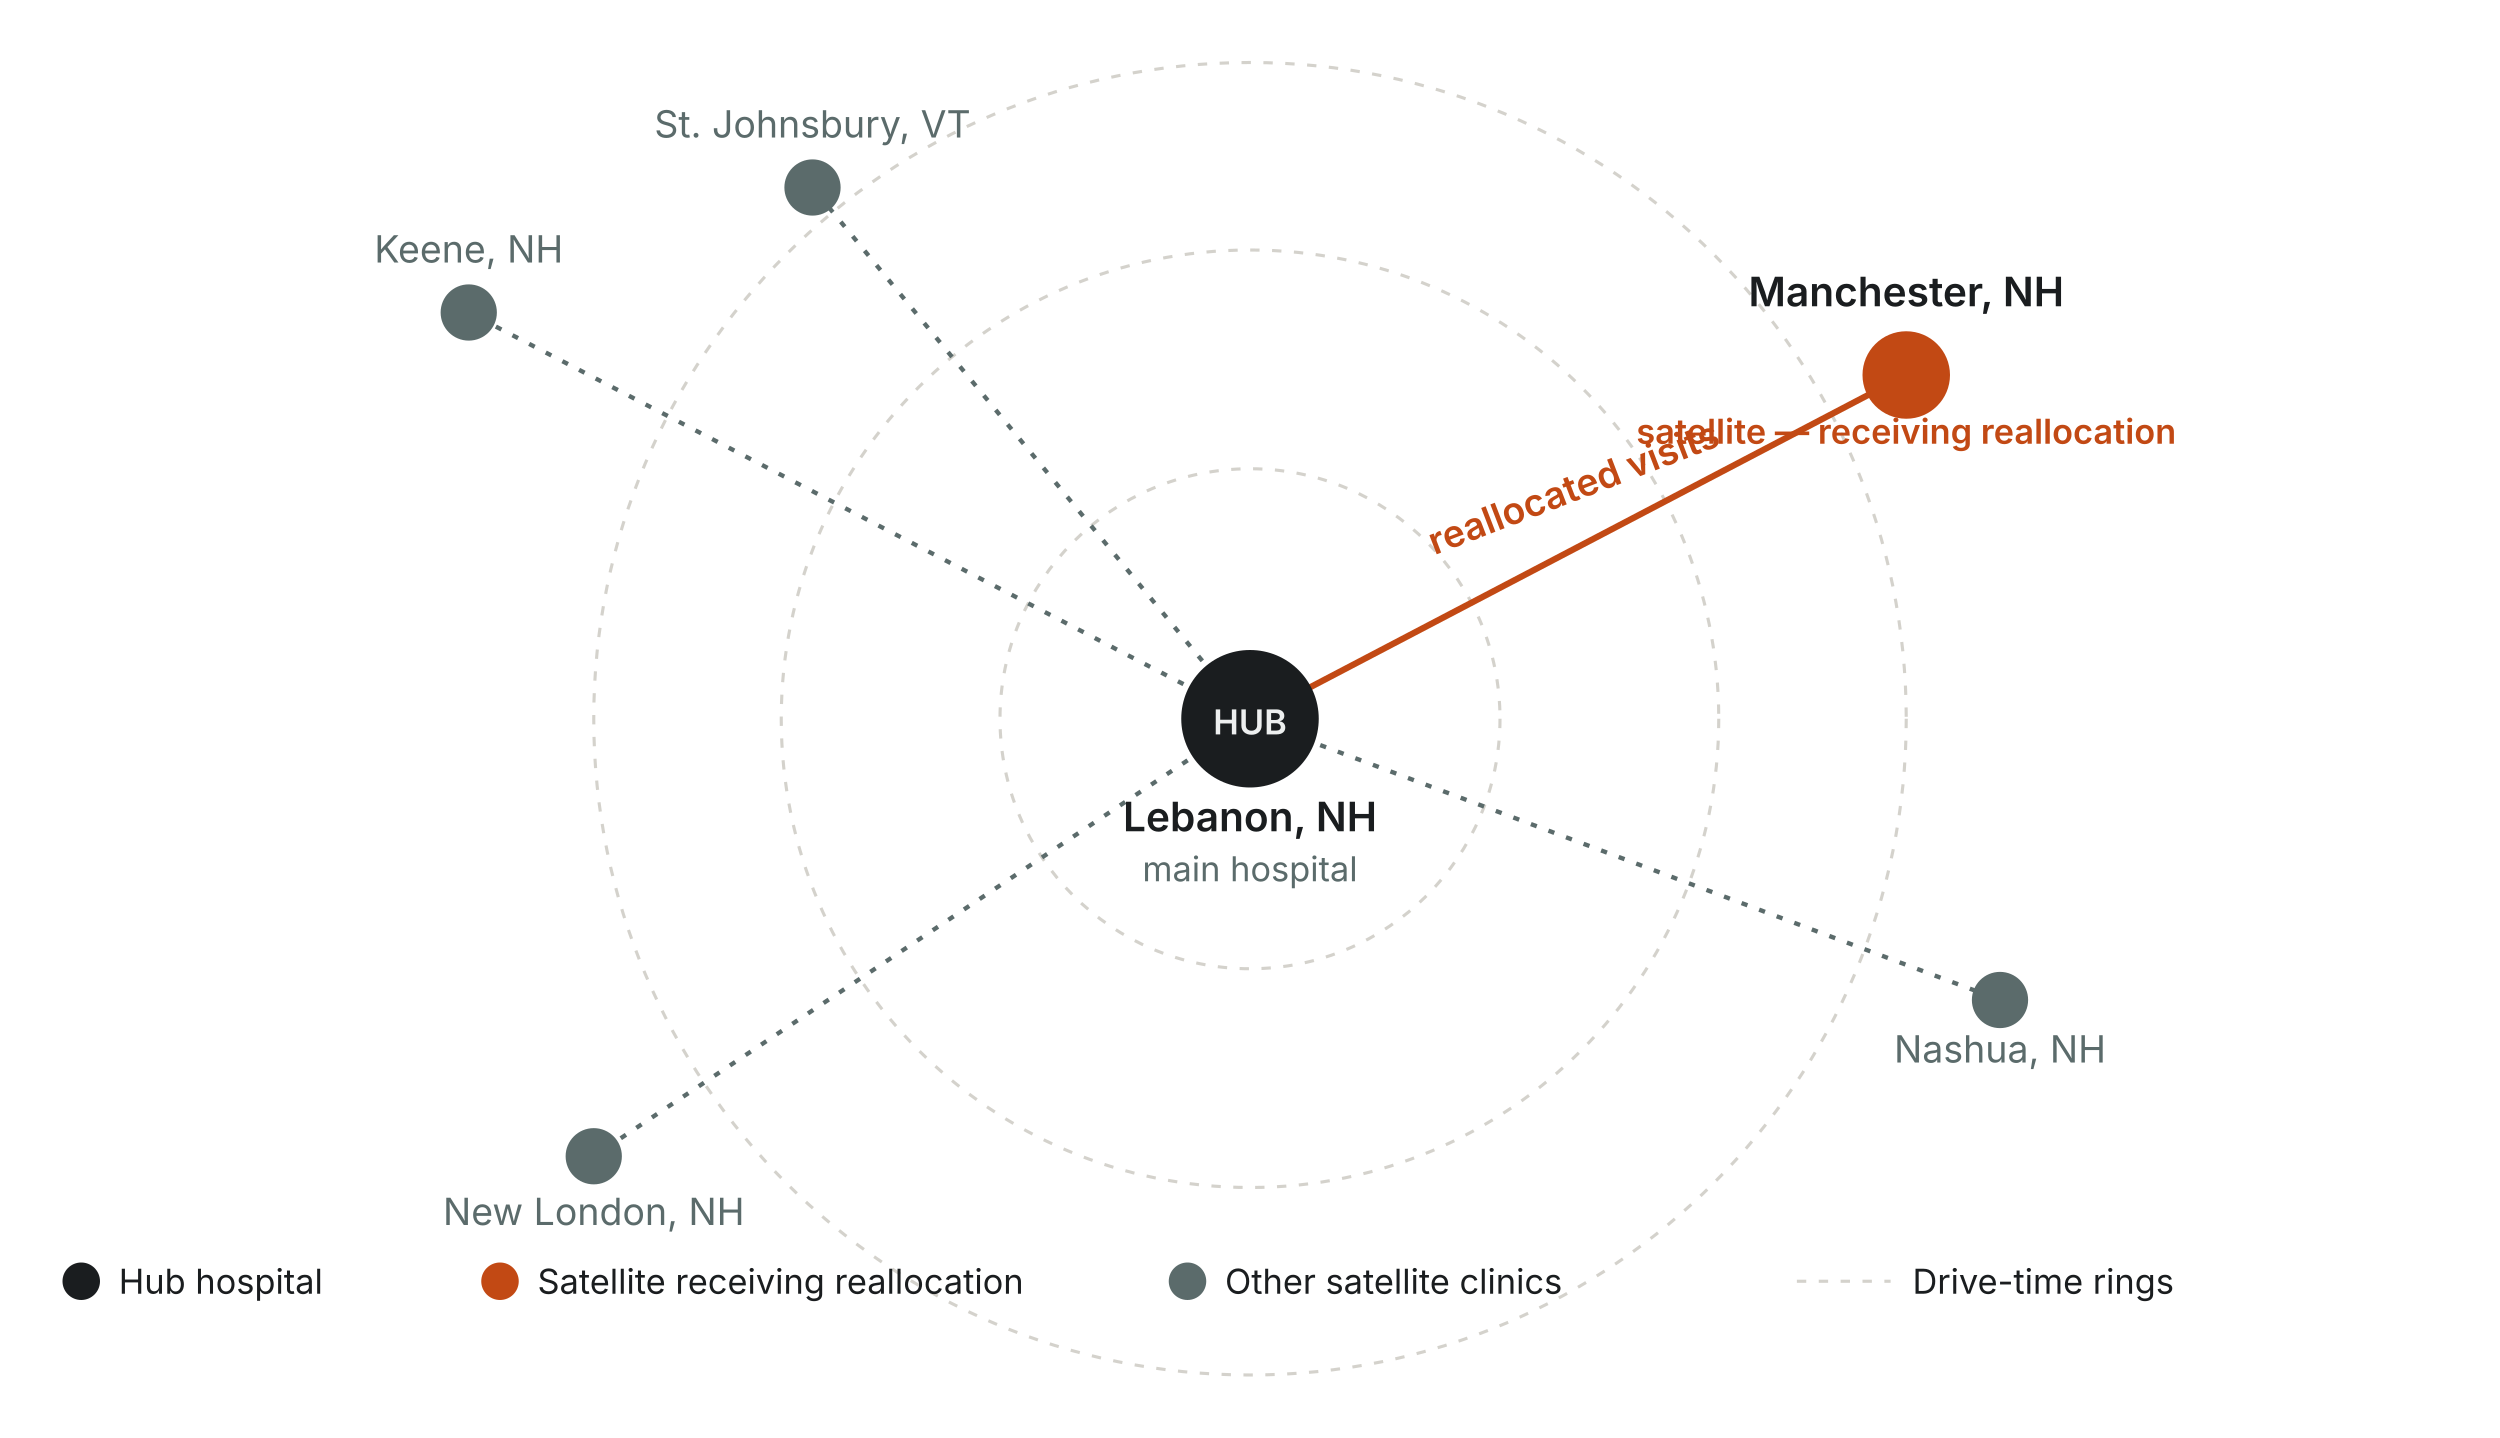
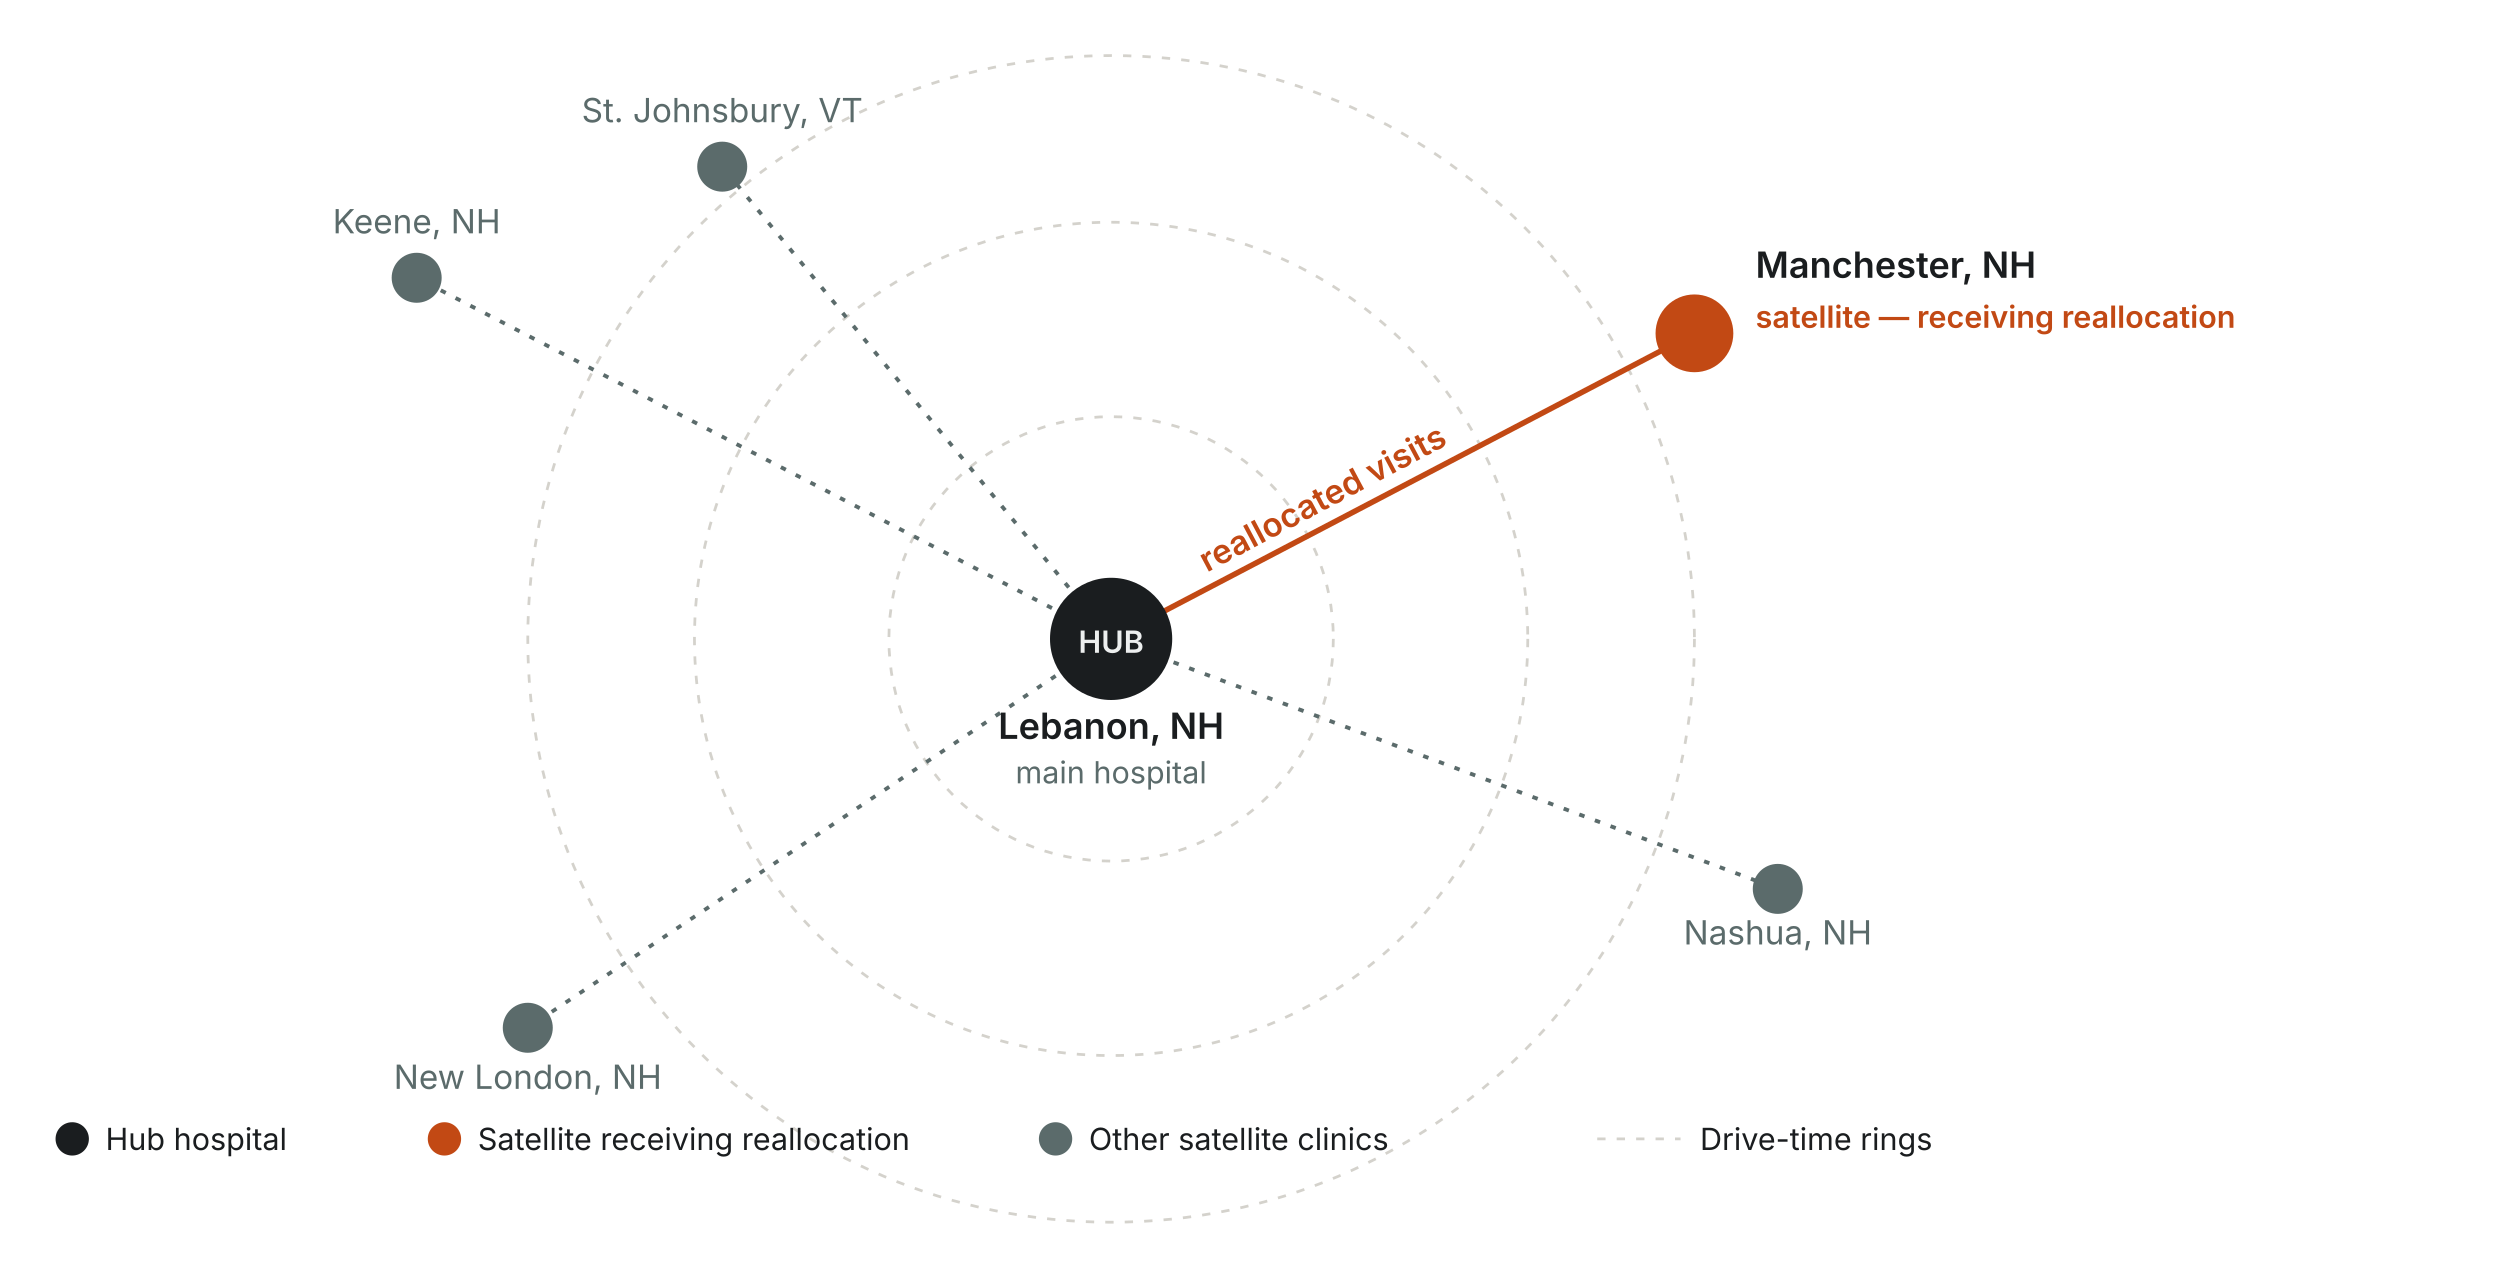
- <svg xmlns="http://www.w3.org/2000/svg" viewBox="0 0 800 460" font-family="Inter, sans-serif">
+ <svg xmlns="http://www.w3.org/2000/svg" viewBox="0 0 900 460" font-family="Inter, sans-serif">
  <defs>
    <marker id="dot" markerWidth="6" markerHeight="6" refX="3" refY="3">
      <circle cx="3" cy="3" r="2.5" fill="#5B6B6B" />
    </marker>
  </defs>
  <circle cx="400" cy="230" r="80" fill="none" stroke="#D4D2CC" stroke-width="1" stroke-dasharray="3 4" />
  <circle cx="400" cy="230" r="150" fill="none" stroke="#D4D2CC" stroke-width="1" stroke-dasharray="3 4" />
  <circle cx="400" cy="230" r="210" fill="none" stroke="#D4D2CC" stroke-width="1" stroke-dasharray="3 4" />
  <line x1="400" y1="230" x2="610" y2="120" stroke="#C24914" stroke-width="2" />
  <line x1="400" y1="230" x2="150" y2="100" stroke="#5B6B6B" stroke-width="1.4" stroke-dasharray="2 4" />
  <line x1="400" y1="230" x2="640" y2="320" stroke="#5B6B6B" stroke-width="1.4" stroke-dasharray="2 4" />
  <line x1="400" y1="230" x2="190" y2="370" stroke="#5B6B6B" stroke-width="1.4" stroke-dasharray="2 4" />
  <line x1="400" y1="230" x2="260" y2="60" stroke="#5B6B6B" stroke-width="1.4" stroke-dasharray="2 4" />
-   <text x="505" y="160" font-size="12" fill="#C24914" font-weight="600" text-anchor="middle" transform="rotate(-21 505 160)">
+   <text x="478" y="183" font-size="12" fill="#C24914" font-weight="600" text-anchor="middle" transform="rotate(-28 478 183)">
    reallocated visits
  </text>
  <circle cx="400" cy="230" r="22" fill="#1A1D1F" />
  <text x="400" y="235" font-size="11" fill="#EDEFEF" text-anchor="middle" font-weight="600">HUB</text>
  <text x="400" y="266" font-size="13" fill="#1A1D1F" text-anchor="middle" font-weight="600">Lebanon, NH</text>
  <text x="400" y="282" font-size="11" fill="#5B6B6B" text-anchor="middle">main hospital</text>
  <circle cx="610" cy="120" r="14" fill="#C24914" />
-   <text x="610" y="98" font-size="13" fill="#1A1D1F" text-anchor="middle" font-weight="600">Manchester, NH</text>
-   <text x="610" y="142" font-size="11" fill="#C24914" text-anchor="middle" font-weight="600">satellite — receiving reallocation</text>
+   <text x="632" y="100" font-size="13" fill="#1A1D1F" font-weight="600">Manchester, NH</text>
+   <text x="632" y="118" font-size="11" fill="#C24914" font-weight="600">satellite — receiving reallocation</text>
  <circle cx="150" cy="100" r="9" fill="#5B6B6B" />
  <text x="150" y="84" font-size="12" fill="#5B6B6B" text-anchor="middle">Keene, NH</text>
  <circle cx="640" cy="320" r="9" fill="#5B6B6B" />
  <text x="640" y="340" font-size="12" fill="#5B6B6B" text-anchor="middle">Nashua, NH</text>
  <circle cx="190" cy="370" r="9" fill="#5B6B6B" />
  <text x="190" y="392" font-size="12" fill="#5B6B6B" text-anchor="middle">New London, NH</text>
  <circle cx="260" cy="60" r="9" fill="#5B6B6B" />
  <text x="260" y="44" font-size="12" fill="#5B6B6B" text-anchor="middle">St. Johnsbury, VT</text>
  <g transform="translate(20, 410)">
    <circle cx="6" cy="0" r="6" fill="#1A1D1F" />
    <text x="18" y="4" font-size="11" fill="#1A1D1F">Hub hospital</text>
    <circle cx="140" cy="0" r="6" fill="#C24914" />
    <text x="152" y="4" font-size="11" fill="#1A1D1F">Satellite receiving reallocation</text>
    <circle cx="360" cy="0" r="6" fill="#5B6B6B" />
    <text x="372" y="4" font-size="11" fill="#1A1D1F">Other satellite clinics</text>
    <line x1="555" y1="0" x2="585" y2="0" stroke="#D4D2CC" stroke-width="1" stroke-dasharray="3 4" />
    <text x="592" y="4" font-size="11" fill="#1A1D1F">Drive-time rings</text>
  </g>
</svg>
